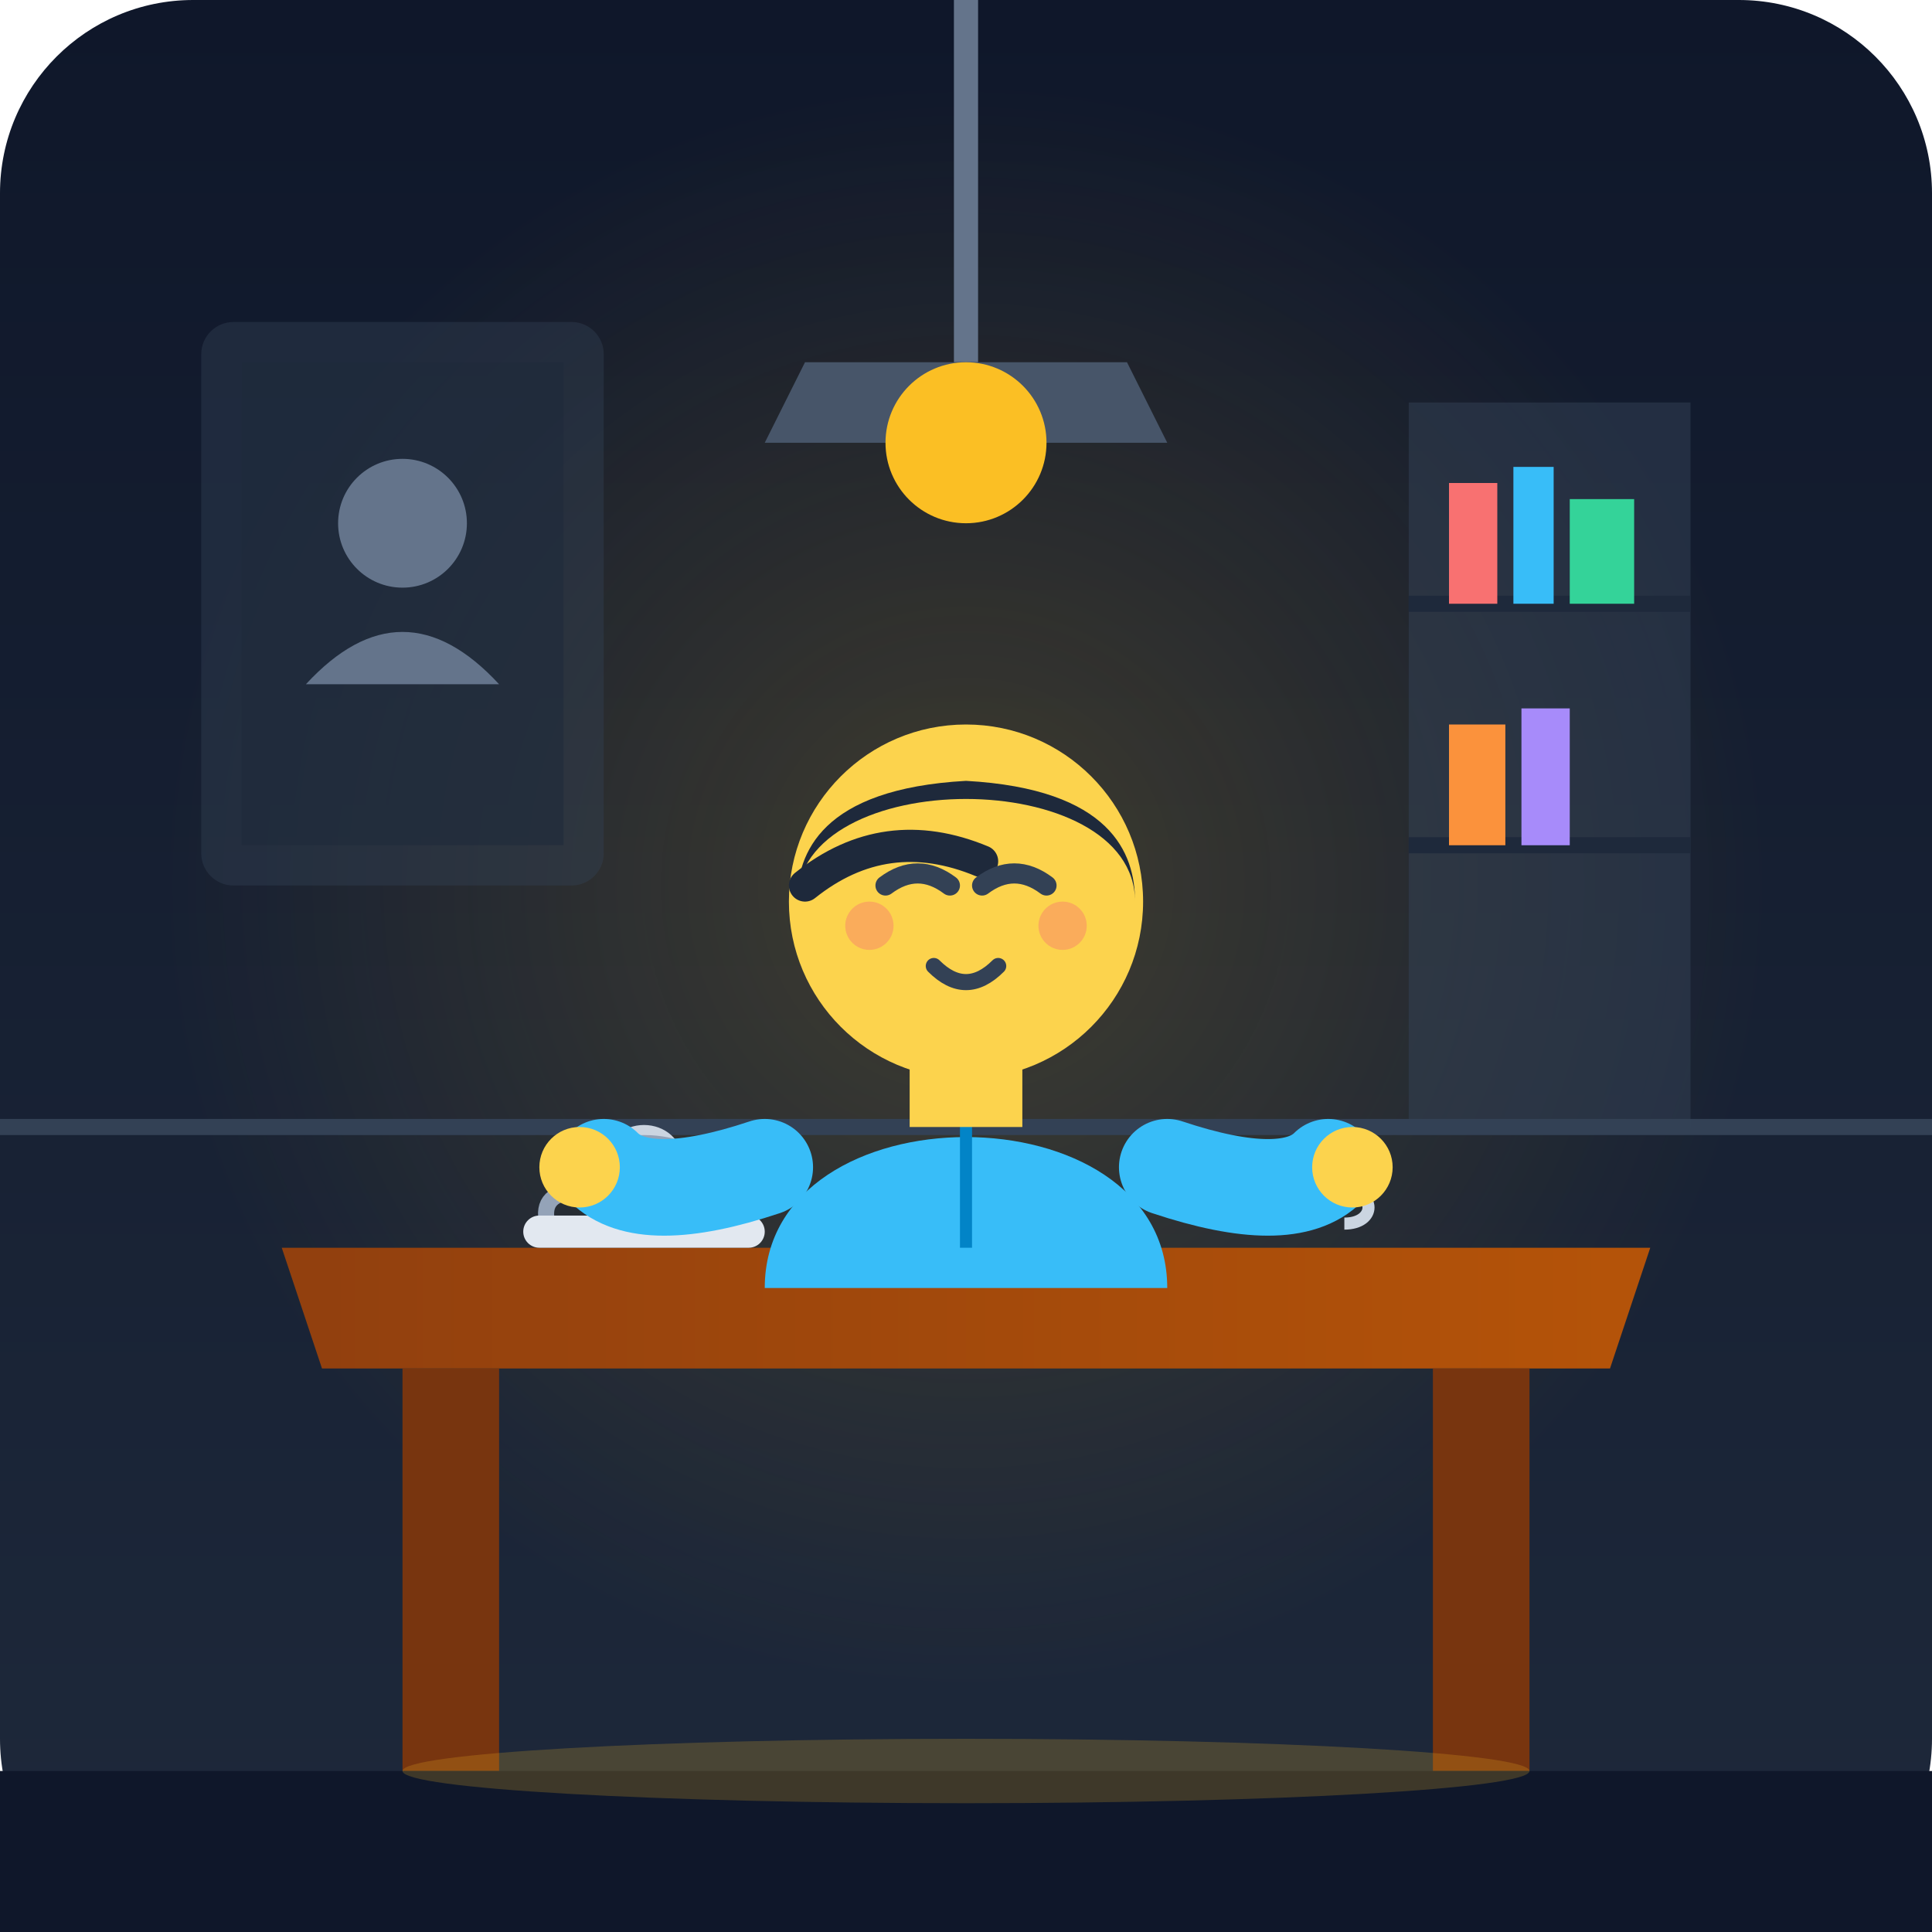
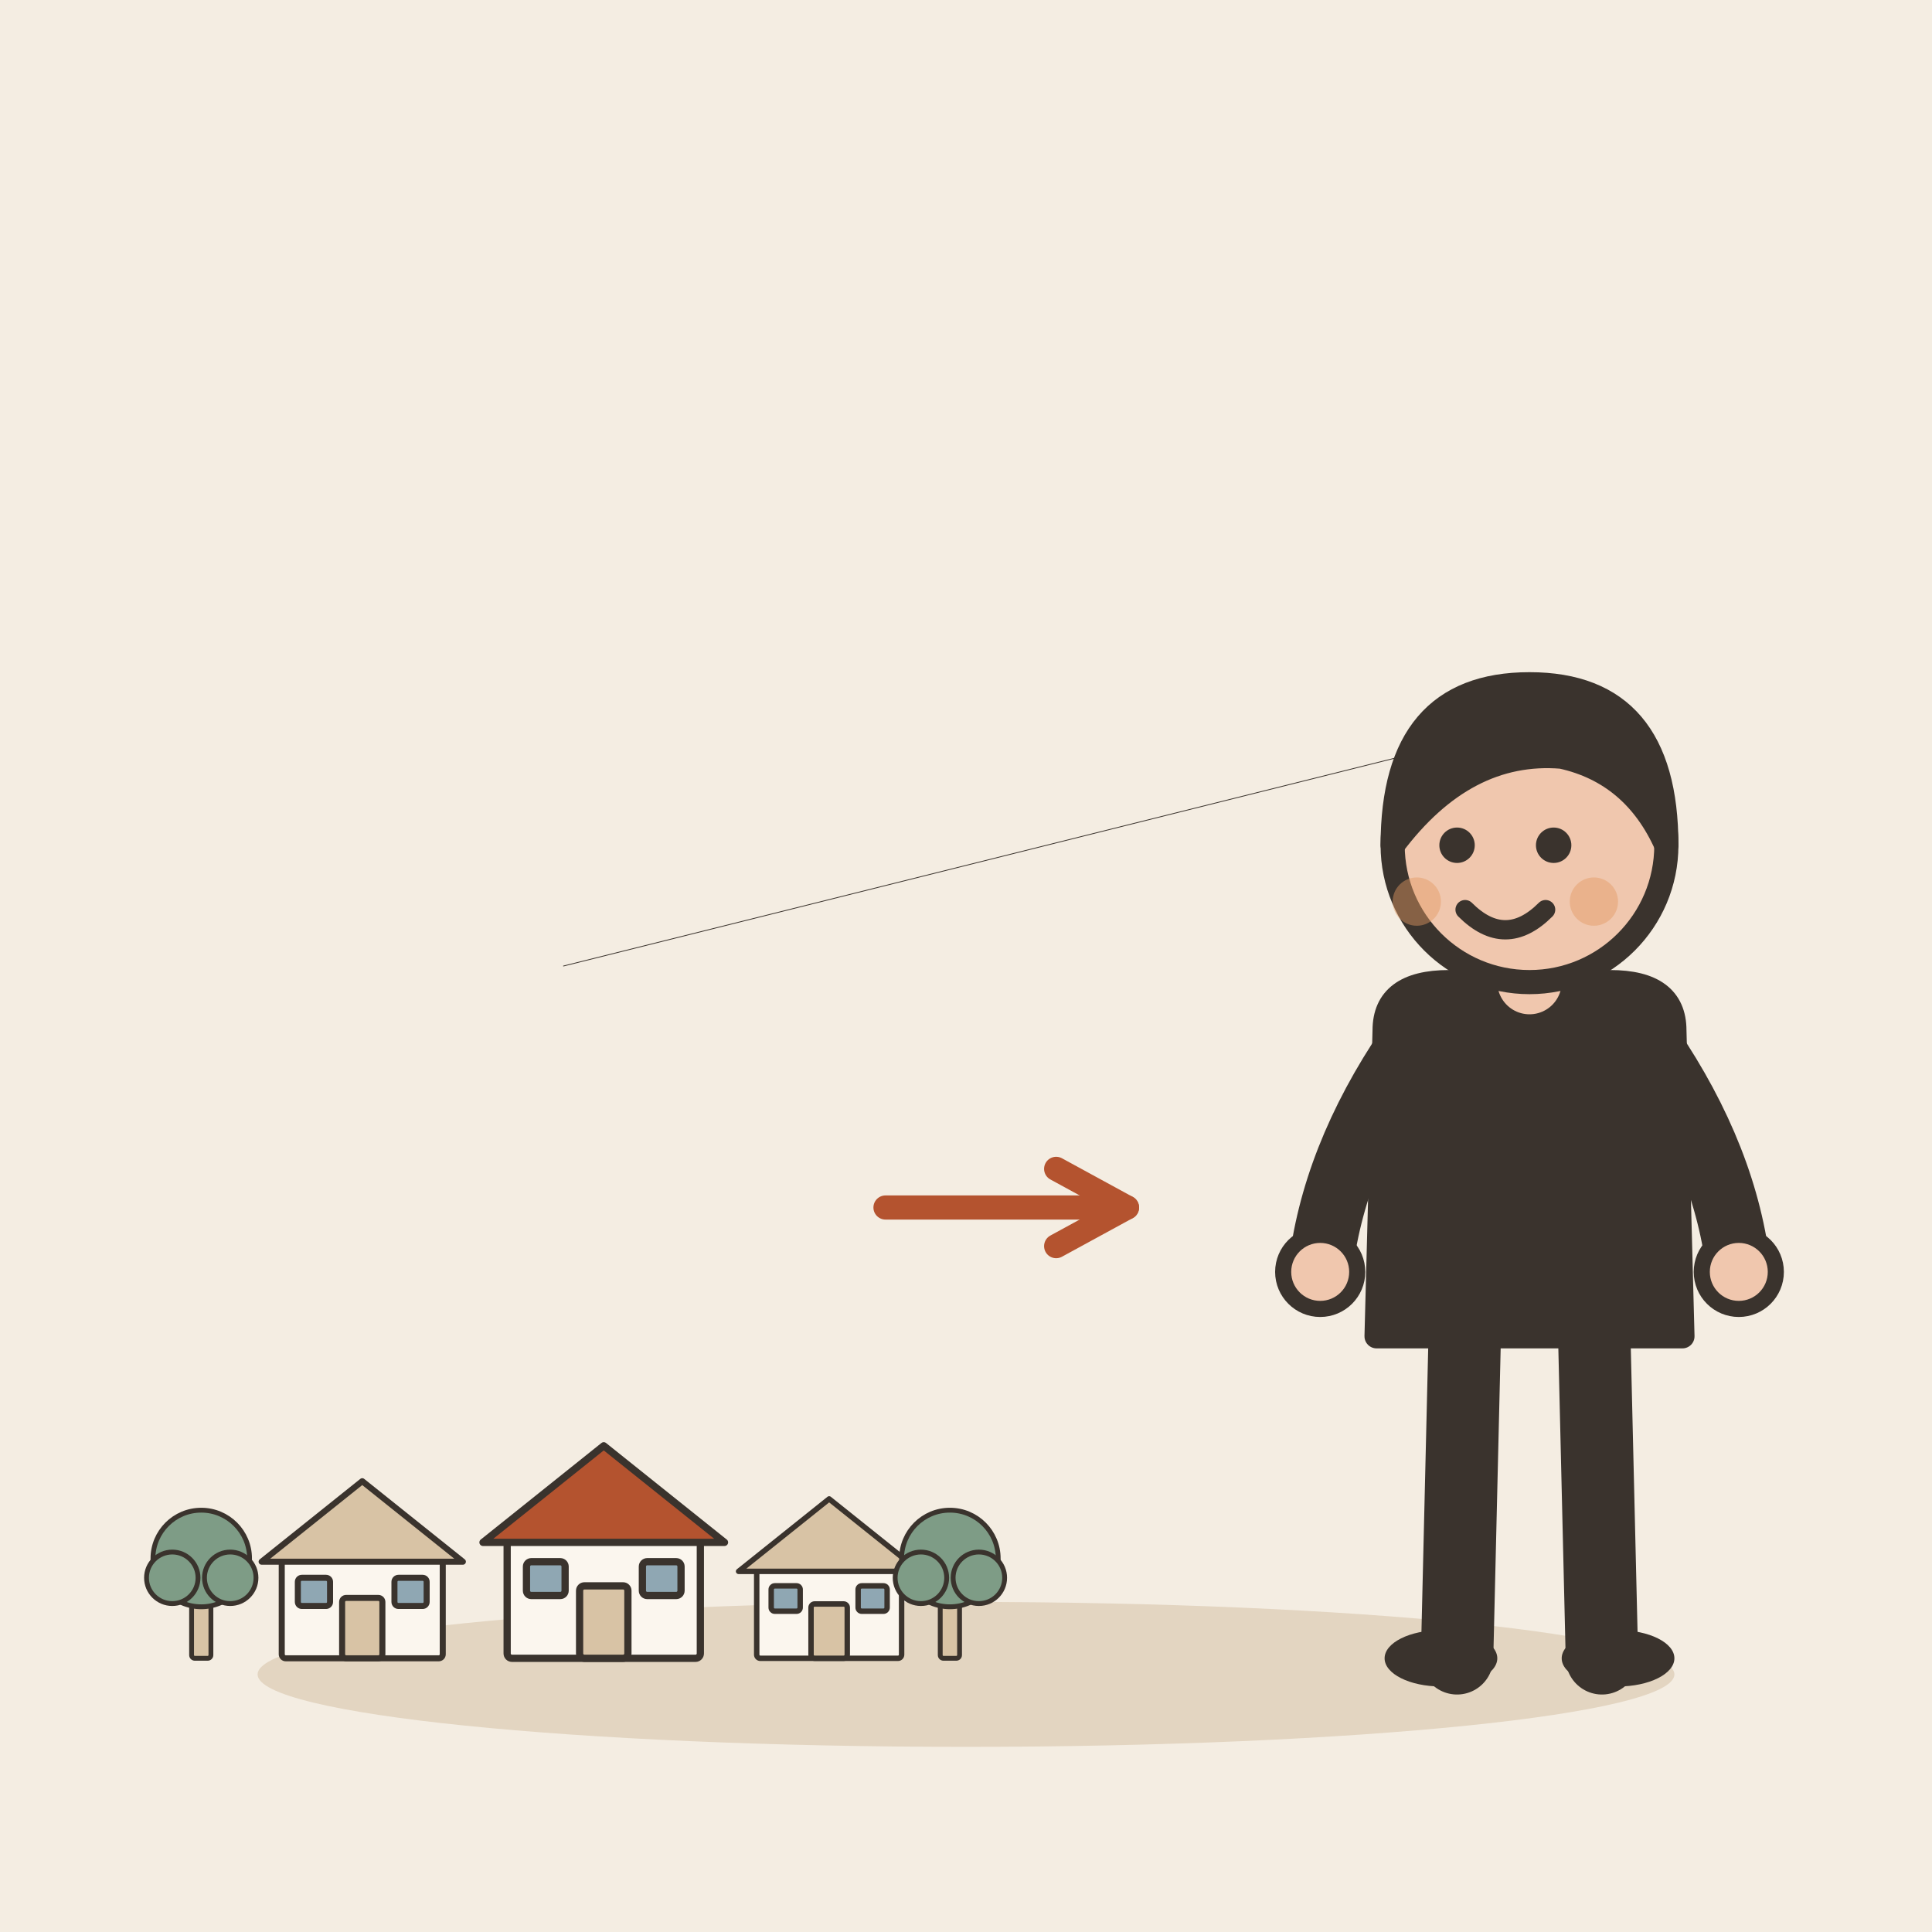
- <svg xmlns="http://www.w3.org/2000/svg" width="240" height="240" viewBox="0 0 240">
-   <defs>
-     <linearGradient id="bgGrad" x1="0" y1="0" x2="0" y2="240" gradientUnits="userSpaceOnUse">
-       <stop offset="0" stop-color="#0f172a" />
-       <stop offset="1" stop-color="#1e293b" />
-     </linearGradient>
-     <radialGradient id="indoorGlow" cx="120" cy="110" r="100" gradientUnits="userSpaceOnUse">
-       <stop offset="0" stop-color="#fbbf24" stop-opacity="0.18" />
-       <stop offset="1" stop-color="#fbbf24" stop-opacity="0" />
-     </radialGradient>
-     <linearGradient id="windowLight" x1="0" y1="0" x2="1" y2="1">
-       <stop offset="0" stop-color="#38bdf8" stop-opacity="0.15" />
-       <stop offset="1" stop-color="#38bdf8" stop-opacity="0.0" />
-     </linearGradient>
-     <linearGradient id="woodGrad" x1="40" y1="160" x2="200" y2="160" gradientUnits="userSpaceOnUse">
-       <stop offset="0" stop-color="#92400e" />
-       <stop offset="1" stop-color="#b45309" />
-     </linearGradient>
-   </defs>
-   <rect width="240" height="240" rx="24" fill="url(#bgGrad)" />
-   <circle cx="120" cy="120" r="110" fill="url(#indoorGlow)" />
-   <line x1="0" y1="140" x2="240" y2="140" stroke="#334155" stroke-width="2" />
-   <rect x="25" y="40" width="50" height="70" rx="4" fill="#334155" opacity="0.4" />
-   <rect x="30" y="45" width="40" height="60" fill="#1e293b" opacity="0.6" />
-   <circle cx="50" cy="65" r="8" fill="#64748b" />
-   <path d="M38 85 Q50 72 62 85 Z" fill="#64748b" />
-   <path d="M120 0 L120 45" stroke="#64748b" stroke-width="3" />
-   <path d="M100 45 L140 45 L145 55 L95 55 Z" fill="#475569" />
-   <circle cx="120" cy="55" r="10" fill="#fbbf24" />
-   <rect x="175" y="50" width="35" height="90" fill="#334155" opacity="0.5" />
-   <line x1="175" y1="75" x2="210" y2="75" stroke="#1e293b" stroke-width="2" />
-   <line x1="175" y1="105" x2="210" y2="105" stroke="#1e293b" stroke-width="2" />
-   <rect x="180" y="60" width="6" height="15" fill="#f87171" />
-   <rect x="188" y="58" width="5" height="17" fill="#38bdf8" />
-   <rect x="195" y="62" width="8" height="13" fill="#34d399" />
-   <rect x="180" y="90" width="7" height="15" fill="#fb923c" />
-   <rect x="189" y="88" width="6" height="17" fill="#a78bfa" />
-   <path d="M35 155 L205 155 L200 170 L40 170 Z" fill="url(#woodGrad)" />
-   <rect x="50" y="170" width="12" height="50" fill="#78350f" />
-   <rect x="178" y="170" width="12" height="50" fill="#78350f" />
-   <path d="M75 145 C75 138 85 138 85 145 Z" fill="#cbd5e1" />
-   <ellipse cx="80" cy="145" rx="8" ry="4" fill="#94a3b8" />
-   <path d="M72 148 Q67 148 68 152 Q72 155 77 151" fill="none" stroke="#94a3b8" stroke-width="2" />
-   <rect x="65" y="151" width="30" height="4" rx="2" fill="#e2e8f0" />
-   <path d="M155 146 L167 146 C167 154 155 154 155 146 Z" fill="#e2e8f0" />
-   <path d="M167 148 C171 148 171 152 167 152" fill="none" stroke="#cbd5e1" stroke-width="1.5" />
-   <path d="M95 160 C95 135 145 135 145 160 Z" fill="#38bdf8" />
-   <path d="M120 137 L120 155" stroke="#0284c7" stroke-width="1.5" />
-   <path d="M95 145 Q80 150 75 145" fill="none" stroke="#38bdf8" stroke-width="12" stroke-linecap="round" />
-   <circle cx="72" cy="145" r="5" fill="#fcd34d" />
-   <path d="M145 145 Q160 150 165 145" fill="none" stroke="#38bdf8" stroke-width="12" stroke-linecap="round" />
-   <circle cx="168" cy="145" r="5" fill="#fcd34d" />
-   <rect x="113" y="122" width="14" height="18" fill="#fcd34d" />
-   <circle cx="120" cy="112" r="22" fill="#fcd34d" />
-   <path d="M99 112 C99 95 141 95 141 112 C141 106 138 98 120 97 C102 98 99 106 99 112 Z" fill="#1e293b" />
-   <path d="M100 110 Q110 102 122 107" fill="none" stroke="#1e293b" stroke-width="4" stroke-linecap="round" />
-   <path d="M110 110 Q114 107 118 110" fill="none" stroke="#334155" stroke-width="2.5" stroke-linecap="round" />
-   <path d="M122 110 Q126 107 130 110" fill="none" stroke="#334155" stroke-width="2.5" stroke-linecap="round" />
-   <path d="M116 120 Q120 124 124 120" fill="none" stroke="#334155" stroke-width="2" stroke-linecap="round" />
-   <circle cx="108" cy="115" r="3" fill="#f87171" opacity="0.4" />
-   <circle cx="132" cy="115" r="3" fill="#f87171" opacity="0.4" />
-   <rect x="0" y="220" width="240" height="20" fill="#0f172a" />
-   <ellipse cx="120" cy="220" rx="70" ry="4" fill="#fbbf24" opacity="0.2" />
+ <svg xmlns="http://www.w3.org/2000/svg" viewBox="0 0 240 240" data-style="editorial">
+   <rect width="240" height="240" fill="#F4EDE2" />
+   <ellipse cx="120" cy="208" rx="88" ry="9" fill="#E3D5C1" />
+   <g transform="translate(70 206) scale(0.5 0.5)">
+     <g transform="translate(-50 0) scale(0.5 0.5)">
+       <rect x="-40" y="-50" width="80" height="50" rx="2" fill="#FBF6EE" stroke="#3A332D" stroke-width="3" stroke-linecap="round" stroke-linejoin="round" />
+       <path d="M-50 -48L0 -88L50 -48Z" fill="#D8C3A5" stroke="#3A332D" stroke-width="3" stroke-linecap="round" stroke-linejoin="round" />
+       <rect x="-10" y="-30" width="20" height="30" rx="2" fill="#D8C3A5" stroke="#3A332D" stroke-width="3" stroke-linecap="round" stroke-linejoin="round" />
+       <rect x="-32" y="-40" width="16" height="14" rx="2" fill="#8FA7B3" stroke="#3A332D" stroke-width="3" stroke-linecap="round" stroke-linejoin="round" />
+       <rect x="16" y="-40" width="16" height="14" rx="2" fill="#8FA7B3" stroke="#3A332D" stroke-width="3" stroke-linecap="round" stroke-linejoin="round" />
+     </g>
+     <g transform="translate(10 0) scale(0.6 0.6)">
+       <rect x="-40" y="-50" width="80" height="50" rx="2" fill="#FBF6EE" stroke="#3A332D" stroke-width="3" stroke-linecap="round" stroke-linejoin="round" />
+       <path d="M-50 -48L0 -88L50 -48Z" fill="#B4532F" stroke="#3A332D" stroke-width="3" stroke-linecap="round" stroke-linejoin="round" />
+       <rect x="-10" y="-30" width="20" height="30" rx="2" fill="#D8C3A5" stroke="#3A332D" stroke-width="3" stroke-linecap="round" stroke-linejoin="round" />
+       <rect x="-32" y="-40" width="16" height="14" rx="2" fill="#8FA7B3" stroke="#3A332D" stroke-width="3" stroke-linecap="round" stroke-linejoin="round" />
+       <rect x="16" y="-40" width="16" height="14" rx="2" fill="#8FA7B3" stroke="#3A332D" stroke-width="3" stroke-linecap="round" stroke-linejoin="round" />
+     </g>
+     <g transform="translate(66 0) scale(0.45 0.45)">
+       <rect x="-40" y="-50" width="80" height="50" rx="2" fill="#FBF6EE" stroke="#3A332D" stroke-width="3" stroke-linecap="round" stroke-linejoin="round" />
+       <path d="M-50 -48L0 -88L50 -48Z" fill="#D8C3A5" stroke="#3A332D" stroke-width="3" stroke-linecap="round" stroke-linejoin="round" />
+       <rect x="-10" y="-30" width="20" height="30" rx="2" fill="#D8C3A5" stroke="#3A332D" stroke-width="3" stroke-linecap="round" stroke-linejoin="round" />
+       <rect x="-32" y="-40" width="16" height="14" rx="2" fill="#8FA7B3" stroke="#3A332D" stroke-width="3" stroke-linecap="round" stroke-linejoin="round" />
+       <rect x="16" y="-40" width="16" height="14" rx="2" fill="#8FA7B3" stroke="#3A332D" stroke-width="3" stroke-linecap="round" stroke-linejoin="round" />
+     </g>
+     <g transform="translate(-90 0) scale(0.4 0.4)">
+       <rect x="-6" y="-40" width="12" height="40" rx="2" fill="#D8C3A5" stroke="#3A332D" stroke-width="3" stroke-linecap="round" stroke-linejoin="round" />
+       <circle cx="0" cy="-62" r="30" fill="#7E9C86" stroke="#3A332D" stroke-width="3" stroke-linecap="round" stroke-linejoin="round" />
+       <circle cx="-18" cy="-50" r="16" fill="#7E9C86" stroke="#3A332D" stroke-width="3" stroke-linecap="round" stroke-linejoin="round" />
+       <circle cx="18" cy="-50" r="16" fill="#7E9C86" stroke="#3A332D" stroke-width="3" stroke-linecap="round" stroke-linejoin="round" />
+     </g>
+     <g transform="translate(96 0) scale(0.4 0.4)">
+       <rect x="-6" y="-40" width="12" height="40" rx="2" fill="#D8C3A5" stroke="#3A332D" stroke-width="3" stroke-linecap="round" stroke-linejoin="round" />
+       <circle cx="0" cy="-62" r="30" fill="#7E9C86" stroke="#3A332D" stroke-width="3" stroke-linecap="round" stroke-linejoin="round" />
+       <circle cx="-18" cy="-50" r="16" fill="#7E9C86" stroke="#3A332D" stroke-width="3" stroke-linecap="round" stroke-linejoin="round" />
+       <circle cx="18" cy="-50" r="16" fill="#7E9C86" stroke="#3A332D" stroke-width="3" stroke-linecap="round" stroke-linejoin="round" />
+     </g>
+   </g>
+   <path d="M110 150L140 150" stroke="#B4532F" stroke-width="3" stroke-linecap="round" fill="none" />
+   <path d="M131.2 154.8L140 150L131.2 145.2" fill="none" stroke="#B4532F" stroke-width="3" stroke-linecap="round" stroke-linejoin="round" />
+   <g transform="translate(190 206)">
+     <path d="M-8 -42L-9 0" stroke="#3A332D" stroke-width="9" stroke-linecap="round" fill="none" />
+     <path d="M8 -42L9 0" stroke="#3A332D" stroke-width="9" stroke-linecap="round" fill="none" />
+     <ellipse cx="-11" cy="0" rx="7" ry="3.5" fill="#3A332D" />
+     <ellipse cx="11" cy="0" rx="7" ry="3.5" fill="#3A332D" />
+     <path d="M-18 -78Q-18 -84 -10 -84L10 -84Q18 -84 18 -78L19 -40L-19 -40Z" fill="#3A332D" stroke="#3A332D" stroke-width="3" stroke-linecap="round" stroke-linejoin="round" />
+     <path d="M-15 -76Q-24.5 -62 -26 -48" fill="none" stroke="#3A332D" stroke-width="8" stroke-linecap="round" stroke-linejoin="round" />
+     <circle cx="-26" cy="-48" r="4.6" fill="#F0C7AE" stroke="#3A332D" stroke-linecap="round" stroke-linejoin="round" stroke-width="2" />
+     <path d="M15 -76Q24.5 -62 26 -48" fill="none" stroke="#3A332D" stroke-width="8" stroke-linecap="round" stroke-linejoin="round" />
+     <circle cx="26" cy="-48" r="4.6" fill="#F0C7AE" stroke="#3A332D" stroke-linecap="round" stroke-linejoin="round" stroke-width="2" />
+     <path d="M0 -84L0 -88" stroke="#F0C7AE" stroke-width="8" stroke-linecap="round" fill="none" />
+     <circle cx="0" cy="-101" r="17" fill="#F0C7AE" stroke="#3A332D" stroke-width="3" stroke-linecap="round" stroke-linejoin="round" />
+     <path d="M-17 -101Q-17 -121 0 -121Q17 -121 17 -101Q13 -110 4 -112Q-8 -113 -17 -101Z" fill="#3A332D" stroke="#3A332D" stroke-width="3" stroke-linecap="round" stroke-linejoin="round" />
+     <circle cx="-9" cy="-101" r="2.2" fill="#3A332D" />
+     <circle cx="3" cy="-101" r="2.2" fill="#3A332D" />
+     <path d="M-8 -93Q-3 -88 2 -93" fill="none" stroke="#3A332D" stroke-width="2.4" stroke-linecap="round" stroke-linejoin="round" />
+     <circle cx="-14" cy="-94" r="3" fill="#E39A62" opacity="0.45" />
+     <circle cx="8" cy="-94" r="3" fill="#E39A62" opacity="0.45" />
+   </g>
+   <path d="M70 120L190 90" fill="none" stroke="#3A332D" stroke-width="0.1" stroke-linecap="round" stroke-linejoin="round" />
</svg>
